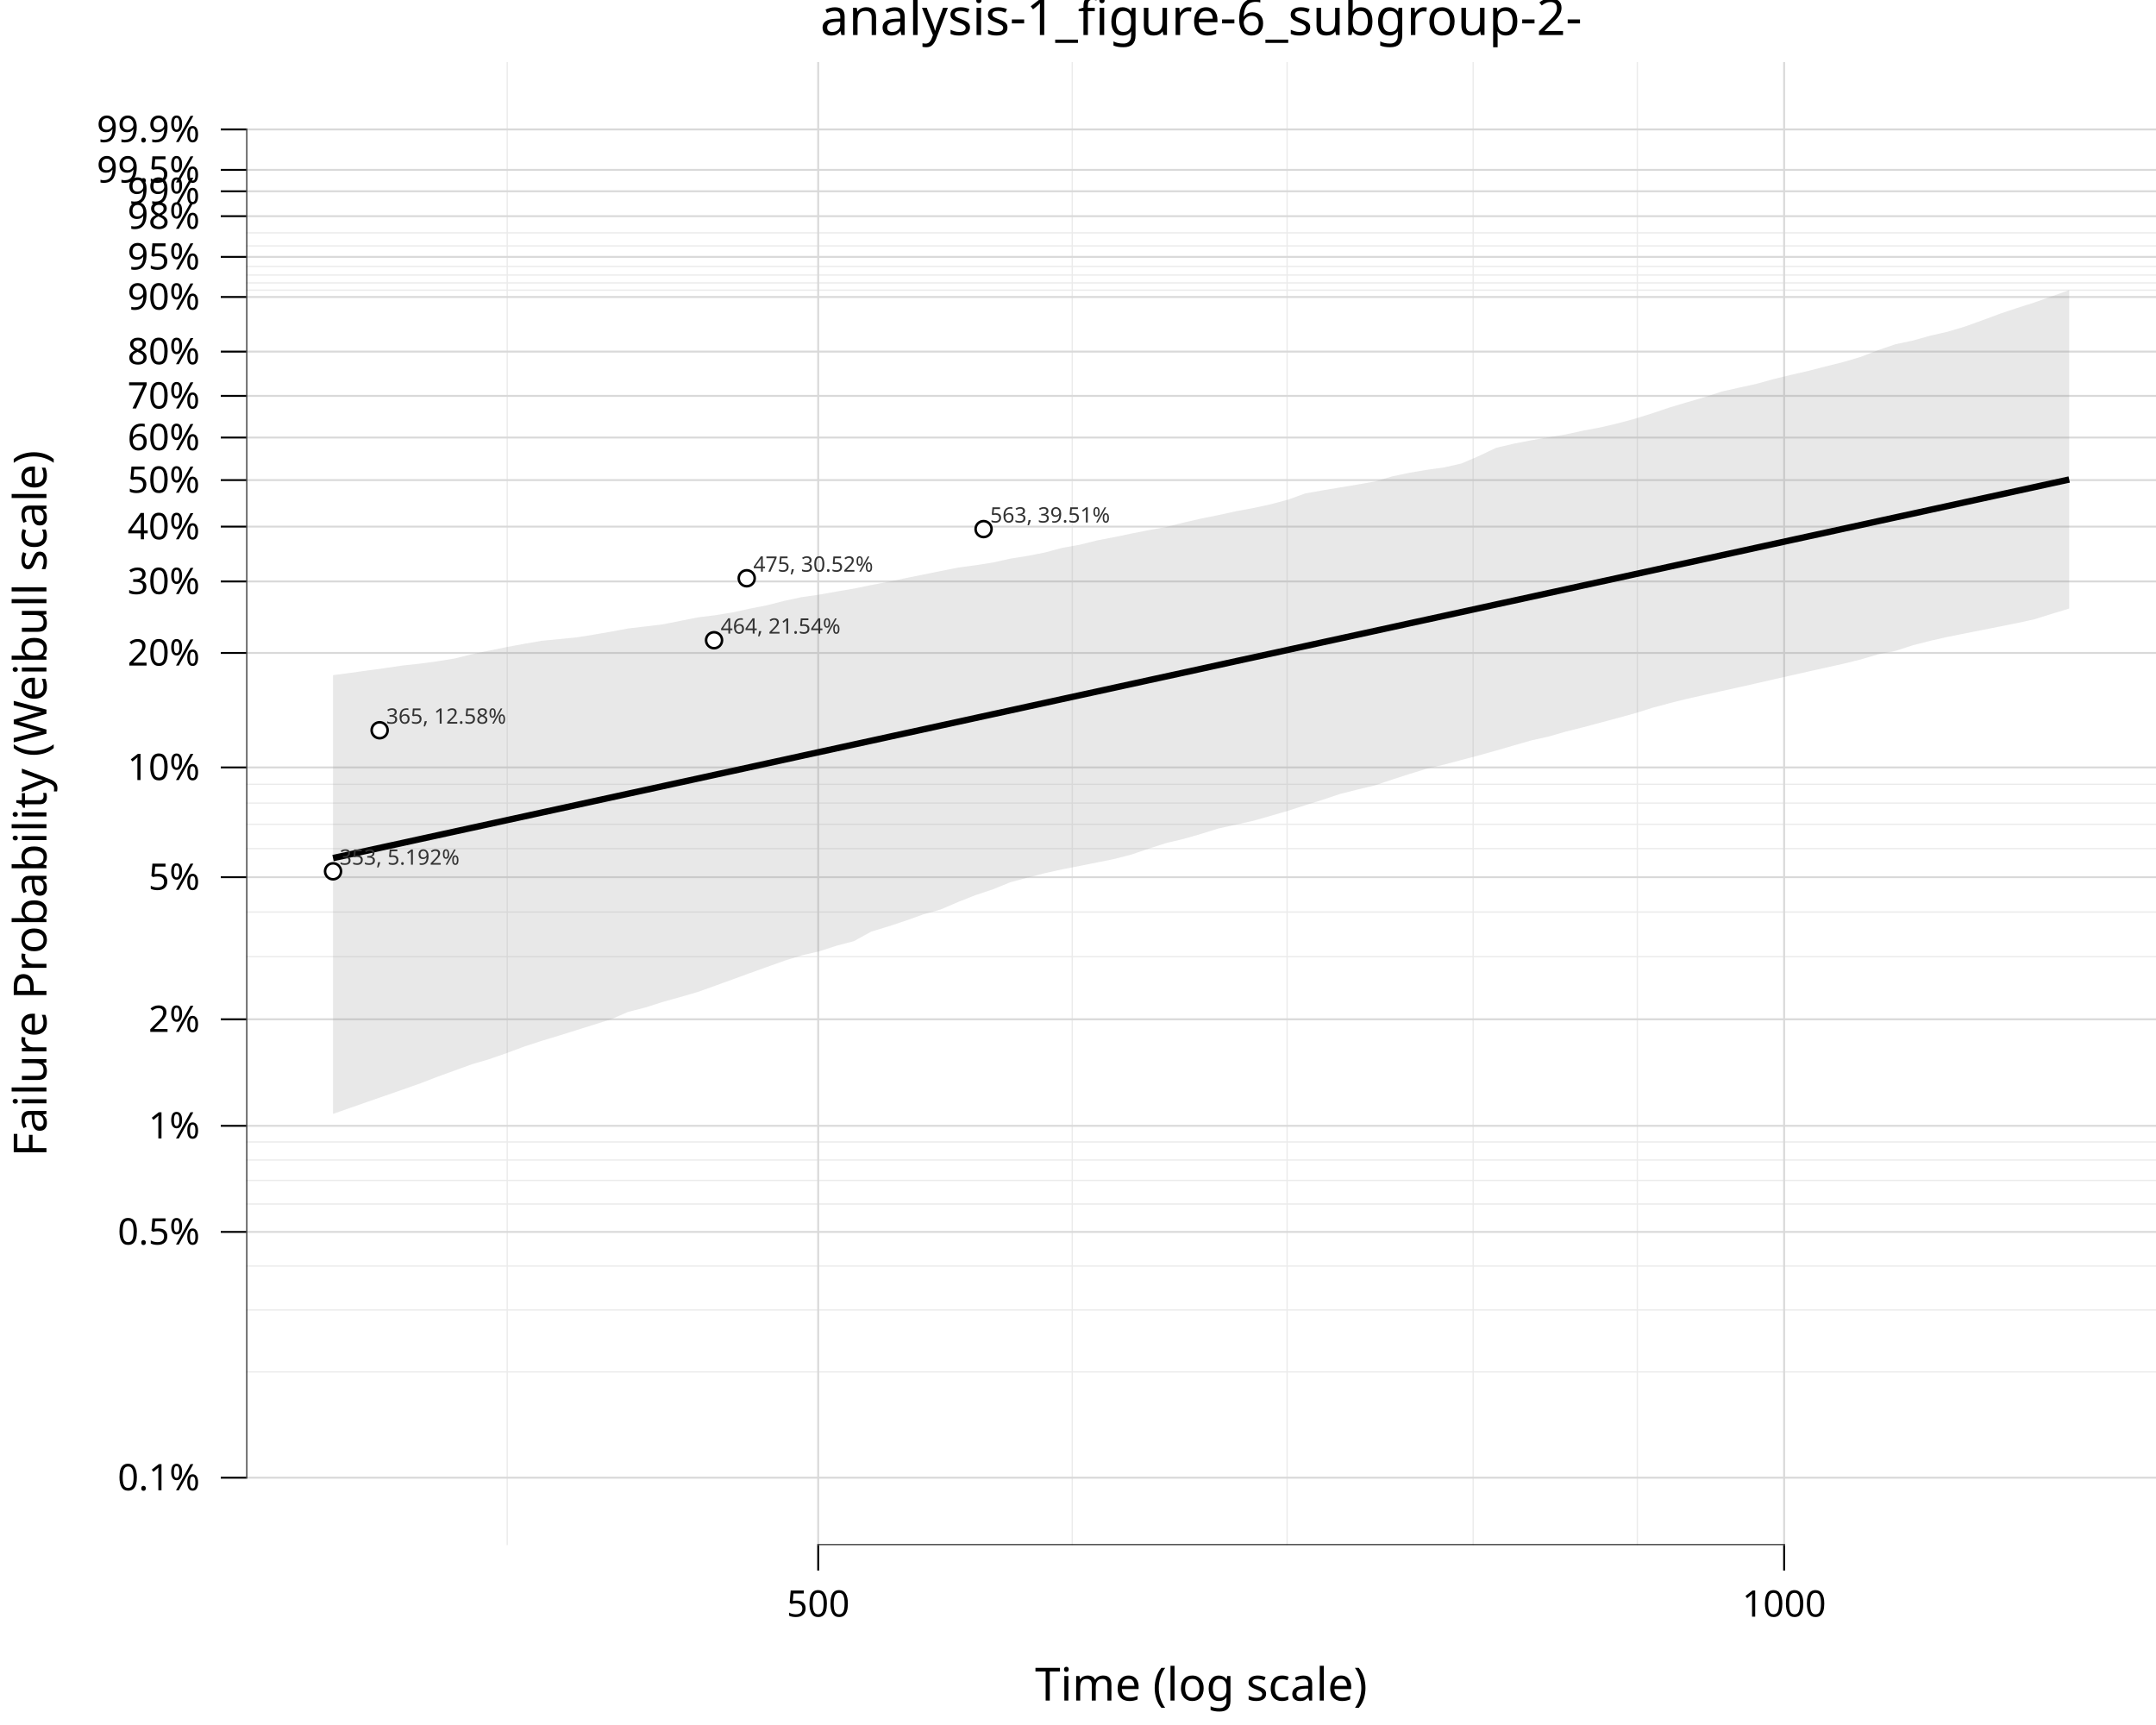
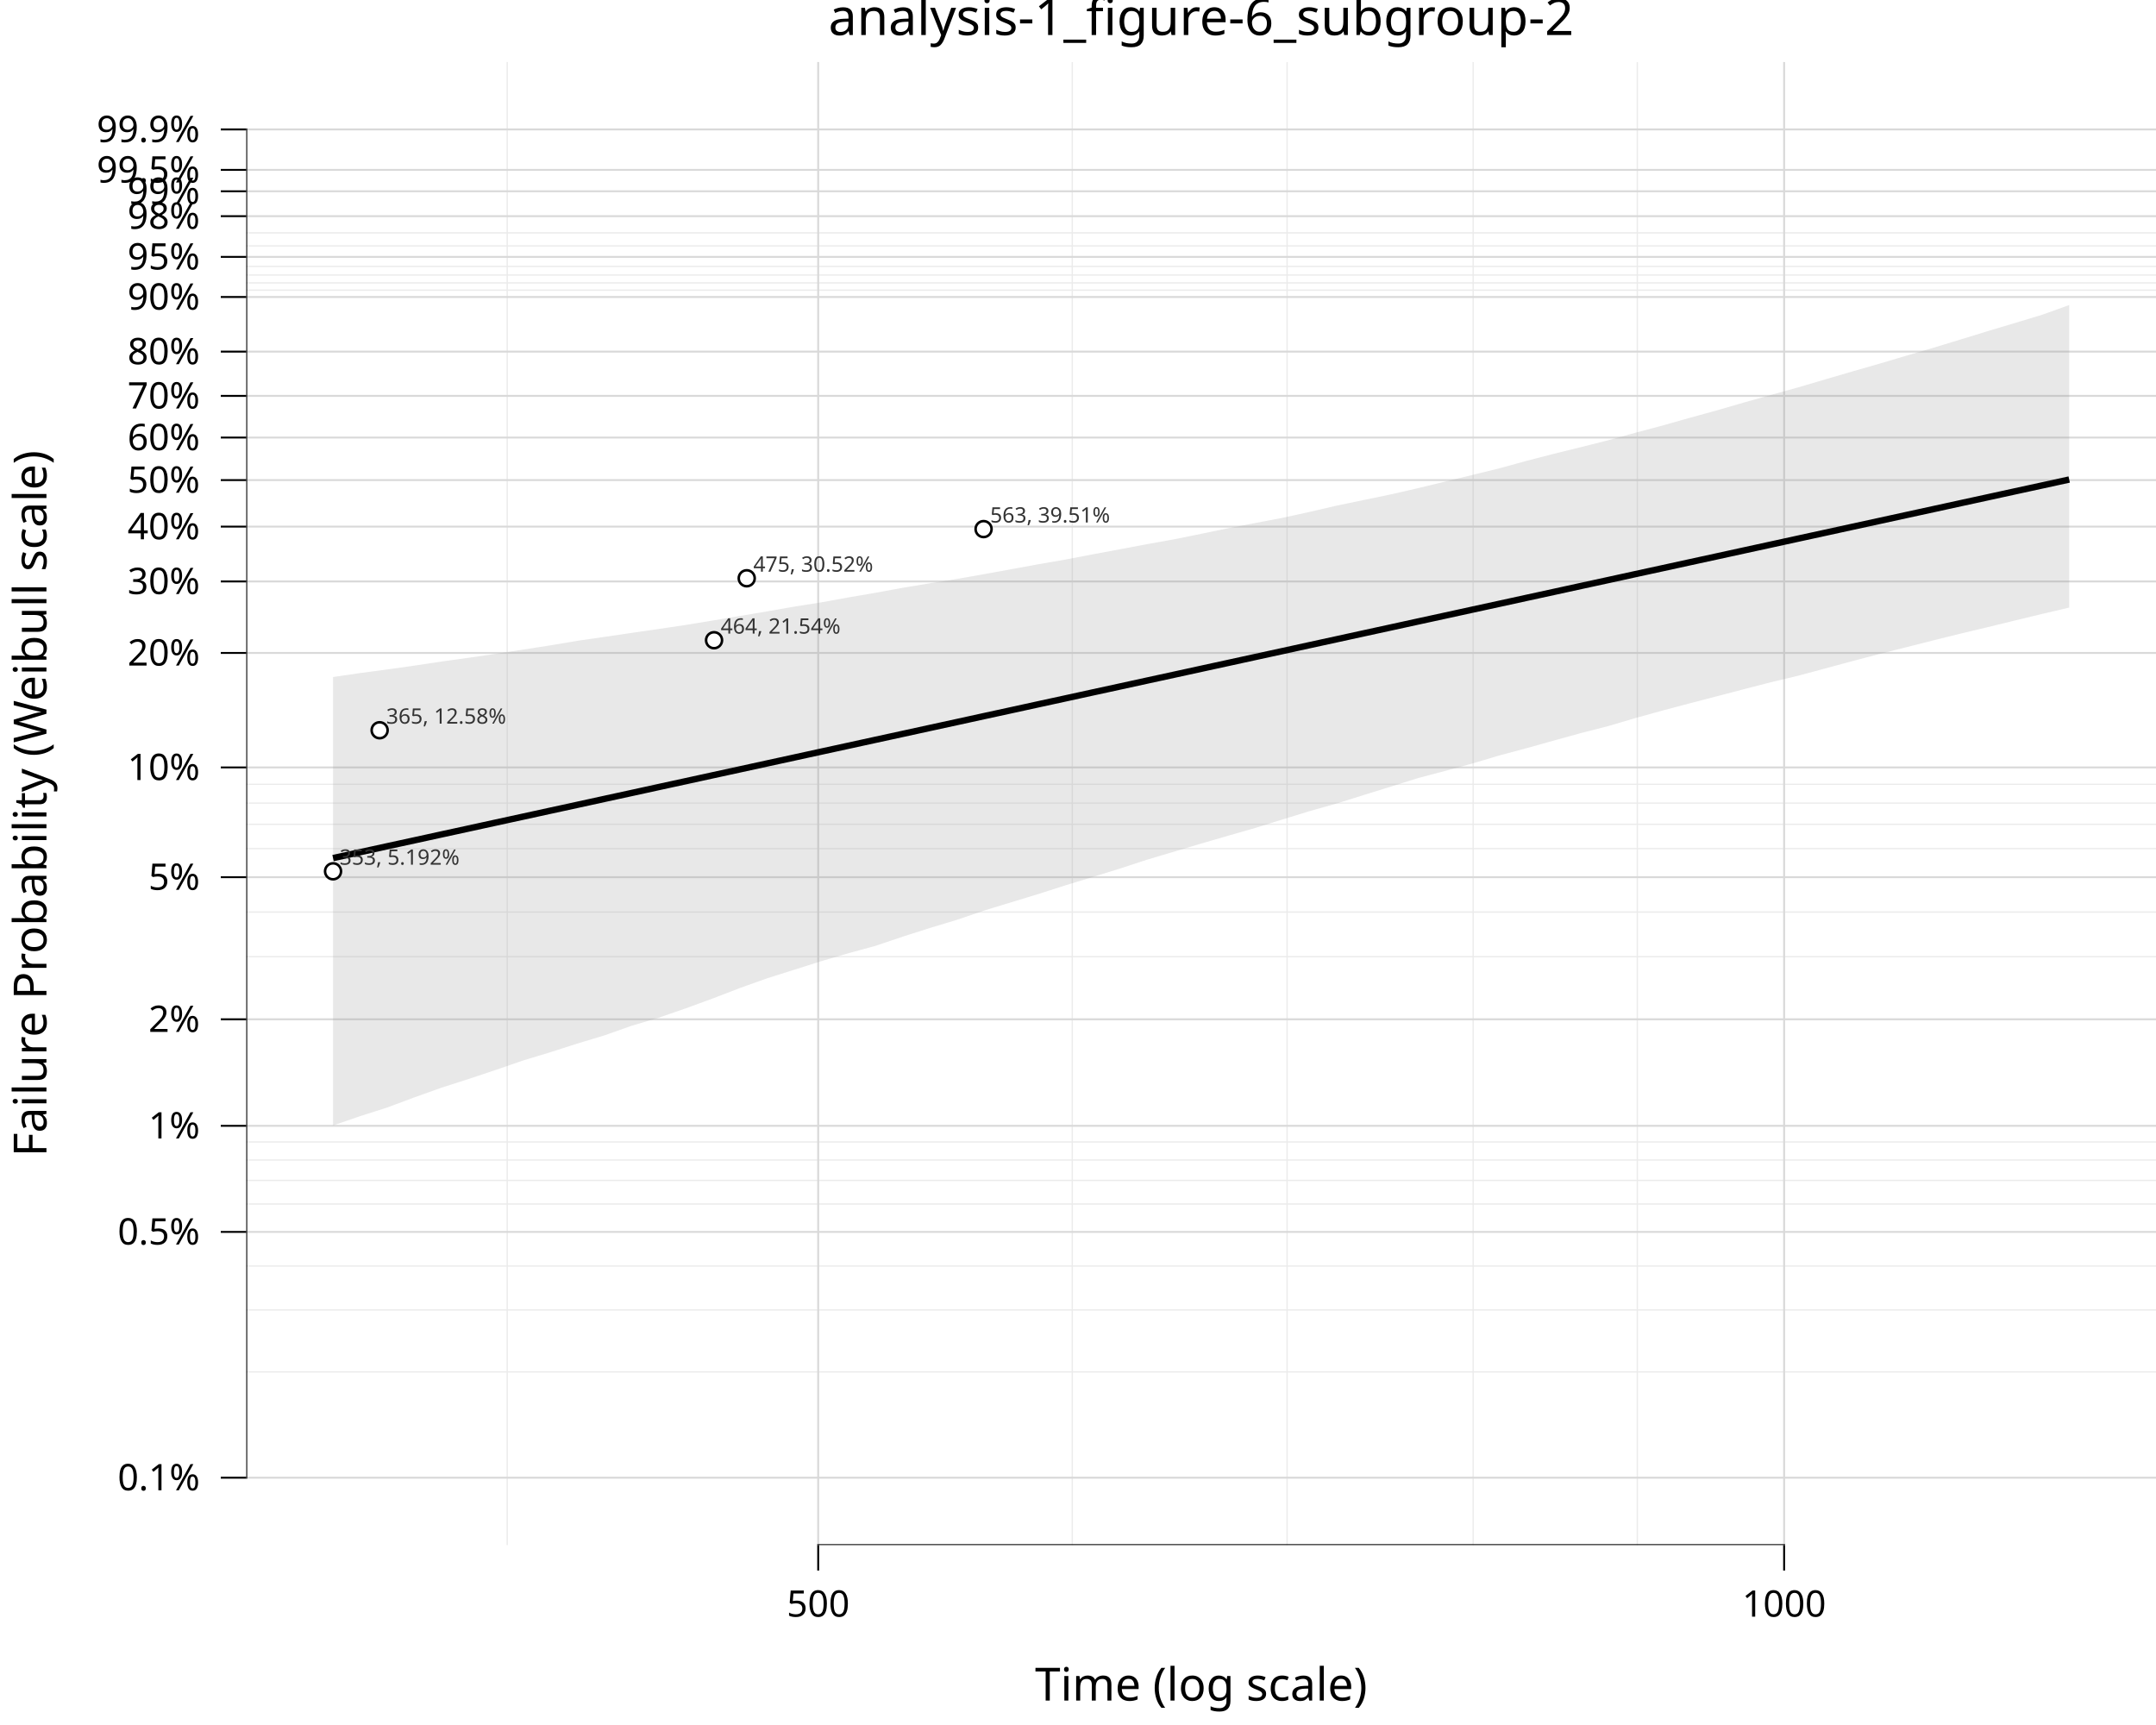
<svg xmlns="http://www.w3.org/2000/svg" class="svglite" data-engine-version="2.0" width="720.00pt" height="576.00pt" viewBox="0 0 720.00 576.00">
  <defs>
    <style type="text/css">
    .svglite line, .svglite polyline, .svglite polygon, .svglite path, .svglite rect, .svglite circle {
      fill: none;
      stroke: #000000;
      stroke-linecap: round;
      stroke-linejoin: round;
      stroke-miterlimit: 10.00;
    }
  </style>
  </defs>
  <rect width="100%" height="100%" style="stroke: none; fill: #FFFFFF;" />
  <defs>
    <clipPath id="cpMC4wMHw3MjAuMDB8MC4wMHw1NzYuMDA=">
      <rect x="0.00" y="0.00" width="720.00" height="576.00" />
    </clipPath>
  </defs>
  <g clip-path="url(#cpMC4wMHw3MjAuMDB8MC4wMHw1NzYuMDA=)">
    <rect x="0.00" y="0.00" width="720.00" height="576.00" style="stroke-width: 10.67; stroke: none;" />
  </g>
  <defs>
    <clipPath id="cpODIuMjR8NzIwLjAwfDIwLjcxfDUxNS45Mw==">
      <rect x="82.24" y="20.71" width="637.76" height="495.22" />
    </clipPath>
  </defs>
  <g clip-path="url(#cpODIuMjR8NzIwLjAwfDIwLjcxfDUxNS45Mw==)">
    <rect x="82.24" y="20.71" width="637.76" height="495.22" style="stroke-width: 10.67; stroke: none;" />
    <polyline points="82.24,458.09 720.00,458.09 " style="stroke-width: 0.43; stroke: #EBEBEB; stroke-linecap: butt;" />
    <polyline points="82.24,437.42 720.00,437.42 " style="stroke-width: 0.43; stroke: #EBEBEB; stroke-linecap: butt;" />
    <polyline points="82.24,422.74 720.00,422.74 " style="stroke-width: 0.43; stroke: #EBEBEB; stroke-linecap: butt;" />
    <polyline points="82.24,402.04 720.00,402.04 " style="stroke-width: 0.43; stroke: #EBEBEB; stroke-linecap: butt;" />
    <polyline points="82.24,394.16 720.00,394.16 " style="stroke-width: 0.43; stroke: #EBEBEB; stroke-linecap: butt;" />
    <polyline points="82.24,387.34 720.00,387.34 " style="stroke-width: 0.43; stroke: #EBEBEB; stroke-linecap: butt;" />
    <polyline points="82.24,381.31 720.00,381.31 " style="stroke-width: 0.43; stroke: #EBEBEB; stroke-linecap: butt;" />
    <polyline points="82.24,319.45 720.00,319.45 " style="stroke-width: 0.43; stroke: #EBEBEB; stroke-linecap: butt;" />
    <polyline points="82.24,304.54 720.00,304.54 " style="stroke-width: 0.43; stroke: #EBEBEB; stroke-linecap: butt;" />
    <polyline points="82.24,283.36 720.00,283.36 " style="stroke-width: 0.43; stroke: #EBEBEB; stroke-linecap: butt;" />
    <polyline points="82.24,275.24 720.00,275.24 " style="stroke-width: 0.43; stroke: #EBEBEB; stroke-linecap: butt;" />
    <polyline points="82.24,268.17 720.00,268.17 " style="stroke-width: 0.43; stroke: #EBEBEB; stroke-linecap: butt;" />
    <polyline points="82.24,261.89 720.00,261.89 " style="stroke-width: 0.43; stroke: #EBEBEB; stroke-linecap: butt;" />
    <polyline points="82.24,194.15 720.00,194.15 " style="stroke-width: 0.43; stroke: #EBEBEB; stroke-linecap: butt;" />
    <polyline points="82.24,132.19 720.00,132.19 " style="stroke-width: 0.43; stroke: #EBEBEB; stroke-linecap: butt;" />
    <polyline points="82.24,96.89 720.00,96.89 " style="stroke-width: 0.43; stroke: #EBEBEB; stroke-linecap: butt;" />
    <polyline points="82.24,94.46 720.00,94.46 " style="stroke-width: 0.43; stroke: #EBEBEB; stroke-linecap: butt;" />
    <polyline points="82.24,91.83 720.00,91.83 " style="stroke-width: 0.43; stroke: #EBEBEB; stroke-linecap: butt;" />
    <polyline points="82.24,88.96 720.00,88.96 " style="stroke-width: 0.43; stroke: #EBEBEB; stroke-linecap: butt;" />
    <polyline points="82.24,85.77 720.00,85.77 " style="stroke-width: 0.43; stroke: #EBEBEB; stroke-linecap: butt;" />
    <polyline points="82.24,82.11 720.00,82.11 " style="stroke-width: 0.43; stroke: #EBEBEB; stroke-linecap: butt;" />
    <polyline points="82.24,77.75 720.00,77.75 " style="stroke-width: 0.43; stroke: #EBEBEB; stroke-linecap: butt;" />
    <polyline points="169.39,515.93 169.39,20.71 " style="stroke-width: 0.43; stroke: #EBEBEB; stroke-linecap: butt;" />
    <polyline points="358.09,515.93 358.09,20.71 " style="stroke-width: 0.43; stroke: #EBEBEB; stroke-linecap: butt;" />
    <polyline points="429.82,515.93 429.82,20.71 " style="stroke-width: 0.43; stroke: #EBEBEB; stroke-linecap: butt;" />
    <polyline points="491.96,515.93 491.96,20.71 " style="stroke-width: 0.43; stroke: #EBEBEB; stroke-linecap: butt;" />
    <polyline points="546.78,515.93 546.78,20.71 " style="stroke-width: 0.43; stroke: #EBEBEB; stroke-linecap: butt;" />
    <polyline points="82.24,493.42 720.00,493.42 " style="stroke-width: 0.64; stroke: #D9D9D9; stroke-linecap: butt;" />
    <polyline points="82.24,411.35 720.00,411.35 " style="stroke-width: 0.64; stroke: #D9D9D9; stroke-linecap: butt;" />
    <polyline points="82.24,375.92 720.00,375.92 " style="stroke-width: 0.64; stroke: #D9D9D9; stroke-linecap: butt;" />
    <polyline points="82.24,340.36 720.00,340.36 " style="stroke-width: 0.64; stroke: #D9D9D9; stroke-linecap: butt;" />
    <polyline points="82.24,292.91 720.00,292.91 " style="stroke-width: 0.64; stroke: #D9D9D9; stroke-linecap: butt;" />
    <polyline points="82.24,256.25 720.00,256.25 " style="stroke-width: 0.64; stroke: #D9D9D9; stroke-linecap: butt;" />
    <polyline points="82.24,218.03 720.00,218.03 " style="stroke-width: 0.64; stroke: #D9D9D9; stroke-linecap: butt;" />
    <polyline points="82.24,194.15 720.00,194.15 " style="stroke-width: 0.64; stroke: #D9D9D9; stroke-linecap: butt;" />
    <polyline points="82.24,175.85 720.00,175.85 " style="stroke-width: 0.64; stroke: #D9D9D9; stroke-linecap: butt;" />
    <polyline points="82.24,160.31 720.00,160.31 " style="stroke-width: 0.64; stroke: #D9D9D9; stroke-linecap: butt;" />
    <polyline points="82.24,146.10 720.00,146.10 " style="stroke-width: 0.64; stroke: #D9D9D9; stroke-linecap: butt;" />
    <polyline points="82.24,132.19 720.00,132.19 " style="stroke-width: 0.64; stroke: #D9D9D9; stroke-linecap: butt;" />
    <polyline points="82.24,117.41 720.00,117.41 " style="stroke-width: 0.64; stroke: #D9D9D9; stroke-linecap: butt;" />
    <polyline points="82.24,99.17 720.00,99.17 " style="stroke-width: 0.64; stroke: #D9D9D9; stroke-linecap: butt;" />
    <polyline points="82.24,85.77 720.00,85.77 " style="stroke-width: 0.64; stroke: #D9D9D9; stroke-linecap: butt;" />
    <polyline points="82.24,72.18 720.00,72.18 " style="stroke-width: 0.64; stroke: #D9D9D9; stroke-linecap: butt;" />
    <polyline points="82.24,63.87 720.00,63.87 " style="stroke-width: 0.64; stroke: #D9D9D9; stroke-linecap: butt;" />
    <polyline points="82.24,56.73 720.00,56.73 " style="stroke-width: 0.64; stroke: #D9D9D9; stroke-linecap: butt;" />
    <polyline points="82.24,43.22 720.00,43.22 " style="stroke-width: 0.64; stroke: #D9D9D9; stroke-linecap: butt;" />
    <polyline points="273.24,515.93 273.24,20.71 " style="stroke-width: 0.64; stroke: #D9D9D9; stroke-linecap: butt;" />
    <polyline points="595.81,515.93 595.81,20.71 " style="stroke-width: 0.64; stroke: #D9D9D9; stroke-linecap: butt;" />
-     <polygon points="111.22,225.44 117.02,224.68 122.82,223.87 128.62,223.08 134.42,222.22 140.21,221.60 146.01,220.82 151.81,219.89 157.61,218.45 163.41,217.24 169.20,216.07 175.00,214.99 180.80,213.98 186.60,213.41 192.39,212.85 198.19,211.93 203.99,210.93 209.79,209.85 215.59,209.17 221.38,208.47 227.18,207.32 232.98,206.16 238.78,205.44 244.58,204.50 250.37,203.24 256.17,202.10 261.97,200.62 267.77,199.38 273.56,198.56 279.36,197.52 285.16,196.54 290.96,195.35 296.76,194.25 302.55,193.02 308.35,191.85 314.15,190.68 319.95,189.51 325.75,188.74 331.54,187.84 337.34,186.54 343.14,185.62 348.94,184.49 354.73,182.93 360.53,181.91 366.33,180.46 372.13,179.35 377.93,178.14 383.72,177.00 389.52,175.95 395.32,174.48 401.12,173.16 406.92,171.99 412.71,170.72 418.51,169.65 424.31,168.39 430.11,166.85 435.90,164.76 441.70,163.73 447.50,162.77 453.30,161.80 459.10,160.79 464.89,159.08 470.69,157.86 476.49,156.88 482.29,156.07 488.09,154.76 493.88,152.26 499.68,149.51 505.48,148.16 511.28,147.03 517.07,146.02 522.87,145.06 528.67,143.80 534.47,142.71 540.27,141.36 546.06,139.79 551.86,137.98 557.66,136.03 563.46,134.30 569.26,132.61 575.05,130.72 580.85,129.42 586.65,128.15 592.45,126.54 598.24,125.14 604.04,123.81 609.84,122.31 615.64,120.87 621.44,119.15 627.23,116.91 633.03,114.94 638.83,113.71 644.63,112.08 650.43,110.76 656.22,109.03 662.02,106.94 667.82,104.79 673.62,102.84 679.41,101.00 685.21,98.94 691.01,96.89 691.01,203.20 685.21,204.97 679.41,206.78 673.62,208.05 667.82,209.21 662.02,210.36 656.22,211.51 650.43,212.66 644.63,213.97 638.83,215.46 633.03,217.33 627.23,218.47 621.44,220.20 615.64,221.62 609.84,222.91 604.04,224.21 598.24,225.51 592.45,226.82 586.65,228.15 580.85,229.46 575.05,230.74 569.26,232.03 563.46,233.33 557.66,234.77 551.86,236.33 546.06,238.16 540.27,239.75 534.47,241.30 528.67,242.85 522.87,244.30 517.07,245.96 511.28,247.26 505.48,248.93 499.68,250.61 493.88,252.23 488.09,253.76 482.29,255.30 476.49,256.67 470.69,258.45 464.89,260.32 459.10,262.27 453.30,263.65 447.50,265.12 441.70,267.06 435.90,268.87 430.11,270.74 424.31,272.43 418.51,274.08 412.71,275.37 406.92,276.64 401.12,278.44 395.32,280.11 389.52,281.48 383.72,283.34 377.93,285.32 372.13,286.82 366.33,287.99 360.53,289.15 354.73,290.28 348.94,291.56 343.14,293.06 337.34,294.62 331.54,296.98 325.75,298.90 319.95,301.19 314.15,303.68 308.35,305.32 302.55,307.40 296.76,309.31 290.96,311.07 285.16,314.26 279.36,315.79 273.56,317.67 267.77,319.00 261.97,320.80 256.17,322.87 250.37,324.95 244.58,327.07 238.78,329.17 232.98,331.25 227.18,332.93 221.38,334.54 215.59,336.40 209.79,337.88 203.99,340.37 198.19,342.20 192.39,344.02 186.60,345.83 180.80,347.58 175.00,349.48 169.20,351.64 163.41,353.66 157.61,355.37 151.81,357.47 146.01,359.57 140.21,361.81 134.42,363.85 128.62,365.87 122.82,367.88 117.02,369.91 111.22,371.94 " style="stroke-width: 0.00; stroke: none; stroke-linecap: butt; fill: #999999; fill-opacity: 0.22;" />
-     <polyline points="111.22,225.44 117.02,224.68 122.82,223.87 128.62,223.08 134.42,222.22 140.21,221.60 146.01,220.82 151.81,219.89 157.61,218.45 163.41,217.24 169.20,216.07 175.00,214.99 180.80,213.98 186.60,213.41 192.39,212.85 198.19,211.93 203.99,210.93 209.79,209.85 215.59,209.17 221.38,208.47 227.18,207.32 232.98,206.16 238.78,205.44 244.58,204.50 250.37,203.24 256.17,202.10 261.97,200.62 267.77,199.38 273.56,198.56 279.36,197.52 285.16,196.54 290.96,195.35 296.76,194.25 302.55,193.02 308.35,191.85 314.15,190.68 319.95,189.51 325.75,188.74 331.54,187.84 337.34,186.54 343.14,185.62 348.94,184.49 354.73,182.93 360.53,181.91 366.33,180.46 372.13,179.35 377.93,178.14 383.72,177.00 389.52,175.95 395.32,174.48 401.12,173.16 406.92,171.99 412.71,170.72 418.51,169.65 424.31,168.39 430.11,166.85 435.90,164.76 441.70,163.73 447.50,162.77 453.30,161.80 459.10,160.79 464.89,159.08 470.69,157.86 476.49,156.88 482.29,156.07 488.09,154.76 493.88,152.26 499.68,149.51 505.48,148.16 511.28,147.03 517.07,146.02 522.87,145.06 528.67,143.80 534.47,142.71 540.27,141.36 546.06,139.79 551.86,137.98 557.66,136.03 563.46,134.30 569.26,132.61 575.05,130.72 580.85,129.42 586.65,128.15 592.45,126.54 598.24,125.14 604.04,123.81 609.84,122.31 615.64,120.87 621.44,119.15 627.23,116.91 633.03,114.94 638.83,113.71 644.63,112.08 650.43,110.76 656.22,109.03 662.02,106.94 667.82,104.79 673.62,102.84 679.41,101.00 685.21,98.94 691.01,96.89 " style="stroke-width: 1.07; stroke: none; stroke-linecap: butt;" />
-     <polyline points="691.01,203.20 685.21,204.97 679.41,206.78 673.62,208.05 667.82,209.21 662.02,210.36 656.22,211.51 650.43,212.66 644.63,213.97 638.83,215.46 633.03,217.33 627.23,218.47 621.44,220.20 615.64,221.62 609.84,222.91 604.04,224.21 598.24,225.51 592.45,226.82 586.65,228.15 580.85,229.46 575.05,230.74 569.26,232.03 563.46,233.33 557.66,234.77 551.86,236.33 546.06,238.16 540.27,239.75 534.47,241.30 528.67,242.85 522.87,244.30 517.07,245.96 511.28,247.26 505.48,248.93 499.68,250.61 493.88,252.23 488.09,253.76 482.29,255.30 476.49,256.67 470.69,258.45 464.89,260.32 459.10,262.27 453.30,263.65 447.50,265.12 441.70,267.06 435.90,268.87 430.11,270.74 424.31,272.43 418.51,274.08 412.71,275.37 406.92,276.64 401.12,278.44 395.32,280.11 389.52,281.48 383.72,283.34 377.93,285.32 372.13,286.82 366.33,287.99 360.53,289.15 354.73,290.28 348.94,291.56 343.14,293.06 337.34,294.62 331.54,296.98 325.75,298.90 319.95,301.19 314.15,303.68 308.35,305.32 302.55,307.40 296.76,309.31 290.96,311.07 285.16,314.26 279.36,315.79 273.56,317.67 267.77,319.00 261.97,320.80 256.17,322.87 250.37,324.95 244.58,327.07 238.78,329.17 232.98,331.25 227.18,332.93 221.38,334.54 215.59,336.40 209.79,337.88 203.99,340.37 198.19,342.20 192.39,344.02 186.60,345.83 180.80,347.58 175.00,349.48 169.20,351.64 163.41,353.66 157.61,355.37 151.81,357.47 146.01,359.57 140.21,361.81 134.42,363.85 128.62,365.87 122.82,367.88 117.02,369.91 111.22,371.94 " style="stroke-width: 1.07; stroke: none; stroke-linecap: butt;" />
-     <polyline points="111.22,286.52 117.02,285.26 122.82,284.00 128.62,282.73 134.42,281.47 140.21,280.20 146.01,278.94 151.81,277.67 157.61,276.41 163.41,275.15 169.20,273.88 175.00,272.62 180.80,271.35 186.60,270.09 192.39,268.83 198.19,267.56 203.99,266.30 209.79,265.03 215.59,263.77 221.38,262.51 227.18,261.24 232.98,259.98 238.78,258.71 244.58,257.45 250.37,256.19 256.17,254.92 261.97,253.66 267.77,252.39 273.56,251.13 279.36,249.87 285.16,248.60 290.96,247.34 296.76,246.07 302.55,244.81 308.35,243.55 314.15,242.28 319.95,241.02 325.75,239.75 331.54,238.49 337.34,237.23 343.14,235.96 348.94,234.70 354.73,233.43 360.53,232.17 366.33,230.91 372.13,229.64 377.93,228.38 383.72,227.11 389.52,225.85 395.32,224.59 401.12,223.32 406.92,222.06 412.71,220.79 418.51,219.53 424.31,218.27 430.11,217.00 435.90,215.74 441.70,214.47 447.50,213.21 453.30,211.95 459.10,210.68 464.89,209.42 470.69,208.15 476.49,206.89 482.29,205.63 488.09,204.36 493.88,203.10 499.68,201.83 505.48,200.57 511.28,199.31 517.07,198.04 522.87,196.78 528.67,195.51 534.47,194.25 540.27,192.99 546.06,191.72 551.86,190.46 557.66,189.19 563.46,187.93 569.26,186.67 575.05,185.40 580.85,184.14 586.65,182.87 592.45,181.61 598.24,180.34 604.04,179.08 609.84,177.82 615.64,176.55 621.44,175.29 627.23,174.02 633.03,172.76 638.83,171.50 644.63,170.23 650.43,168.97 656.22,167.70 662.02,166.44 667.82,165.18 673.62,163.91 679.41,162.65 685.21,161.38 691.01,160.12 " style="stroke-width: 2.13; stroke-linecap: butt;" />
+     <polygon points="111.22,226.07 120.28,224.74 129.34,223.54 138.40,222.26 147.46,220.89 156.52,219.63 165.58,218.32 174.64,216.92 183.70,215.51 192.76,213.98 201.82,212.67 210.88,211.34 219.93,210.03 228.99,208.68 238.05,207.19 247.11,205.68 256.17,204.15 265.23,202.56 274.29,201.13 283.35,199.49 292.41,197.93 301.47,196.27 310.53,194.77 319.59,193.31 328.64,191.71 337.70,190.07 346.76,188.41 355.82,186.84 364.88,185.11 373.94,183.42 383.00,181.71 392.06,180.09 401.12,178.25 410.18,176.38 419.24,174.63 428.30,172.91 437.35,170.93 446.41,168.83 455.47,166.95 464.53,165.07 473.59,162.99 482.65,160.80 491.71,158.59 500.77,156.36 509.83,153.88 518.89,151.53 527.95,149.31 537.01,147.02 546.06,144.53 555.12,142.11 564.18,139.55 573.24,137.06 582.30,134.43 591.36,131.89 600.42,129.37 609.48,126.70 618.54,124.05 627.60,121.45 636.66,118.76 645.71,116.11 654.77,113.35 663.83,110.56 672.89,107.85 681.95,105.11 691.01,101.86 691.01,202.88 681.95,205.00 672.89,207.19 663.83,209.41 654.77,211.56 645.71,213.81 636.66,216.10 627.60,218.39 618.54,220.77 609.48,223.22 600.42,225.65 591.36,227.81 582.30,230.15 573.24,232.52 564.18,234.88 555.12,237.28 546.06,239.79 537.01,242.47 527.95,244.78 518.89,247.29 509.83,249.82 500.77,252.24 491.71,254.94 482.65,257.41 473.59,259.80 464.53,262.64 455.47,265.45 446.41,268.29 437.35,270.84 428.30,273.63 419.24,276.45 410.18,279.05 401.12,281.68 392.06,284.38 383.00,287.08 373.94,290.05 364.88,292.85 355.82,295.62 346.76,298.53 337.70,301.28 328.64,304.05 319.59,307.13 310.53,309.87 301.47,312.76 292.41,315.82 283.35,318.29 274.29,320.94 265.23,323.81 256.17,326.67 247.11,329.91 238.05,333.39 228.99,336.71 219.93,339.84 210.88,342.54 201.82,345.74 192.76,348.47 183.70,351.38 174.64,354.12 165.58,357.26 156.52,360.28 147.46,363.18 138.40,366.42 129.34,369.80 120.28,372.69 111.22,375.81 " style="stroke-width: 0.00; stroke: none; stroke-linecap: butt; fill: #999999; fill-opacity: 0.22;" />
+     <polyline points="111.22,226.07 120.28,224.74 129.34,223.54 138.40,222.26 147.46,220.89 156.52,219.63 165.58,218.32 174.64,216.92 183.70,215.51 192.76,213.98 201.82,212.67 210.88,211.34 219.93,210.03 228.99,208.68 238.05,207.19 247.11,205.68 256.17,204.15 265.23,202.56 274.29,201.13 283.35,199.49 292.41,197.93 301.47,196.27 310.53,194.77 319.59,193.31 328.64,191.71 337.70,190.07 346.76,188.41 355.82,186.84 364.88,185.11 373.94,183.42 383.00,181.71 392.06,180.09 401.12,178.25 410.18,176.38 419.24,174.63 428.30,172.91 437.35,170.93 446.41,168.83 455.47,166.95 464.53,165.07 473.59,162.99 482.65,160.80 491.71,158.59 500.77,156.36 509.83,153.88 518.89,151.53 527.95,149.31 537.01,147.02 546.06,144.53 555.12,142.11 564.18,139.55 573.24,137.06 582.30,134.43 591.36,131.89 600.42,129.37 609.48,126.70 618.54,124.05 627.60,121.45 636.66,118.76 645.71,116.11 654.77,113.35 663.83,110.56 672.89,107.85 681.95,105.11 691.01,101.86 " style="stroke-width: 1.07; stroke: none; stroke-linecap: butt;" />
+     <polyline points="691.01,202.88 681.95,205.00 672.89,207.19 663.83,209.41 654.77,211.56 645.71,213.81 636.66,216.10 627.60,218.39 618.54,220.77 609.48,223.22 600.42,225.65 591.36,227.81 582.30,230.15 573.24,232.52 564.18,234.88 555.12,237.28 546.06,239.79 537.01,242.47 527.95,244.78 518.89,247.29 509.83,249.82 500.77,252.24 491.71,254.94 482.65,257.41 473.59,259.80 464.53,262.64 455.47,265.45 446.41,268.29 437.35,270.84 428.30,273.63 419.24,276.45 410.18,279.05 401.12,281.68 392.06,284.38 383.00,287.08 373.94,290.05 364.88,292.85 355.82,295.62 346.76,298.53 337.70,301.28 328.64,304.05 319.59,307.13 310.53,309.87 301.47,312.76 292.41,315.82 283.35,318.29 274.29,320.94 265.23,323.81 256.17,326.67 247.11,329.91 238.05,333.39 228.99,336.71 219.93,339.84 210.88,342.54 201.82,345.74 192.76,348.47 183.70,351.38 174.64,354.12 165.58,357.26 156.52,360.28 147.46,363.18 138.40,366.42 129.34,369.80 120.28,372.69 111.22,375.81 " style="stroke-width: 1.07; stroke: none; stroke-linecap: butt;" />
+     <polyline points="111.22,286.52 120.28,284.55 129.34,282.57 138.40,280.60 147.46,278.62 156.52,276.65 165.58,274.67 174.64,272.70 183.70,270.72 192.76,268.75 201.82,266.77 210.88,264.80 219.93,262.82 228.99,260.85 238.05,258.87 247.11,256.90 256.17,254.92 265.23,252.95 274.29,250.97 283.35,249.00 292.41,247.02 301.47,245.05 310.53,243.07 319.59,241.10 328.64,239.12 337.70,237.15 346.76,235.17 355.82,233.20 364.88,231.22 373.94,229.25 383.00,227.27 392.06,225.30 401.12,223.32 410.18,221.35 419.24,219.37 428.30,217.40 437.35,215.42 446.41,213.45 455.47,211.47 464.53,209.50 473.59,207.52 482.65,205.55 491.71,203.57 500.77,201.60 509.83,199.62 518.89,197.65 527.95,195.67 537.01,193.70 546.06,191.72 555.12,189.75 564.18,187.77 573.24,185.80 582.30,183.82 591.36,181.85 600.42,179.87 609.48,177.90 618.54,175.92 627.60,173.95 636.66,171.97 645.71,170.00 654.77,168.02 663.83,166.05 672.89,164.07 681.95,162.10 691.01,160.12 " style="stroke-width: 2.13; stroke-linecap: butt;" />
    <circle cx="111.22" cy="290.94" r="2.67" style="stroke-width: 0.85; fill: #FFFFFF;" />
    <circle cx="126.78" cy="243.84" r="2.67" style="stroke-width: 0.85; fill: #FFFFFF;" />
    <circle cx="238.46" cy="213.78" r="2.67" style="stroke-width: 0.85; fill: #FFFFFF;" />
    <circle cx="249.37" cy="193.09" r="2.67" style="stroke-width: 0.85; fill: #FFFFFF;" />
    <circle cx="328.47" cy="176.67" r="2.67" style="stroke-width: 0.85; fill: #FFFFFF;" />
    <text x="113.42" y="288.73" style="font-size: 7.11px; fill: #333333; font-family: sans;" textLength="43.90px" lengthAdjust="spacingAndGlyphs">  353, 5.192%</text>
    <text x="128.98" y="241.64" style="font-size: 7.11px; fill: #333333; font-family: sans;" textLength="43.90px" lengthAdjust="spacingAndGlyphs">  365, 12.58%</text>
    <text x="240.66" y="211.57" style="font-size: 7.11px; fill: #333333; font-family: sans;" textLength="43.90px" lengthAdjust="spacingAndGlyphs">  464, 21.54%</text>
    <text x="251.56" y="190.89" style="font-size: 7.11px; fill: #333333; font-family: sans;" textLength="43.90px" lengthAdjust="spacingAndGlyphs">  475, 30.52%</text>
    <text x="330.66" y="174.47" style="font-size: 7.11px; fill: #333333; font-family: sans;" textLength="43.90px" lengthAdjust="spacingAndGlyphs">  563, 39.51%</text>
    <line x1="272.92" y1="515.93" x2="596.13" y2="515.93" style="stroke-width: 0.64; stroke-linecap: butt;" />
    <line x1="82.24" y1="493.74" x2="82.24" y2="42.90" style="stroke-width: 0.64; stroke-linecap: butt;" />
    <rect x="82.24" y="20.71" width="637.76" height="495.22" style="stroke-width: 0.00; stroke: none;" />
  </g>
  <g clip-path="url(#cpMC4wMHw3MjAuMDB8MC4wMHw1NzYuMDA=)">
    <polyline points="82.24,515.93 82.24,20.71 " style="stroke-width: 0.00; stroke: none; stroke-linecap: butt;" />
    <text x="66.76" y="497.63" text-anchor="end" style="font-size: 12.24px; font-family: sans;" textLength="34.70px" lengthAdjust="spacingAndGlyphs">  0.1%</text>
    <text x="66.76" y="415.56" text-anchor="end" style="font-size: 12.24px; font-family: sans;" textLength="34.70px" lengthAdjust="spacingAndGlyphs">  0.5%</text>
    <text x="66.76" y="380.13" text-anchor="end" style="font-size: 12.24px; font-family: sans;" textLength="31.29px" lengthAdjust="spacingAndGlyphs">    1%</text>
    <text x="66.76" y="344.57" text-anchor="end" style="font-size: 12.24px; font-family: sans;" textLength="31.29px" lengthAdjust="spacingAndGlyphs">    2%</text>
    <text x="66.76" y="297.12" text-anchor="end" style="font-size: 12.24px; font-family: sans;" textLength="31.29px" lengthAdjust="spacingAndGlyphs">    5%</text>
    <text x="66.76" y="260.46" text-anchor="end" style="font-size: 12.24px; font-family: sans;" textLength="34.70px" lengthAdjust="spacingAndGlyphs">   10%</text>
    <text x="66.76" y="222.24" text-anchor="end" style="font-size: 12.24px; font-family: sans;" textLength="34.70px" lengthAdjust="spacingAndGlyphs">   20%</text>
    <text x="66.76" y="198.36" text-anchor="end" style="font-size: 12.24px; font-family: sans;" textLength="34.70px" lengthAdjust="spacingAndGlyphs">   30%</text>
    <text x="66.76" y="180.07" text-anchor="end" style="font-size: 12.24px; font-family: sans;" textLength="34.70px" lengthAdjust="spacingAndGlyphs">   40%</text>
    <text x="66.76" y="164.52" text-anchor="end" style="font-size: 12.24px; font-family: sans;" textLength="34.70px" lengthAdjust="spacingAndGlyphs">   50%</text>
    <text x="66.76" y="150.31" text-anchor="end" style="font-size: 12.24px; font-family: sans;" textLength="34.70px" lengthAdjust="spacingAndGlyphs">   60%</text>
    <text x="66.76" y="136.40" text-anchor="end" style="font-size: 12.24px; font-family: sans;" textLength="34.70px" lengthAdjust="spacingAndGlyphs">   70%</text>
    <text x="66.76" y="121.62" text-anchor="end" style="font-size: 12.24px; font-family: sans;" textLength="34.70px" lengthAdjust="spacingAndGlyphs">   80%</text>
    <text x="66.76" y="103.38" text-anchor="end" style="font-size: 12.24px; font-family: sans;" textLength="34.70px" lengthAdjust="spacingAndGlyphs">   90%</text>
    <text x="66.76" y="89.98" text-anchor="end" style="font-size: 12.24px; font-family: sans;" textLength="34.70px" lengthAdjust="spacingAndGlyphs">   95%</text>
    <text x="66.76" y="76.39" text-anchor="end" style="font-size: 12.24px; font-family: sans;" textLength="34.70px" lengthAdjust="spacingAndGlyphs">   98%</text>
    <text x="66.76" y="68.08" text-anchor="end" style="font-size: 12.24px; font-family: sans;" textLength="34.70px" lengthAdjust="spacingAndGlyphs">   99%</text>
    <text x="66.76" y="60.94" text-anchor="end" style="font-size: 12.24px; font-family: sans;" textLength="38.11px" lengthAdjust="spacingAndGlyphs"> 99.5%</text>
    <text x="66.76" y="47.43" text-anchor="end" style="font-size: 12.24px; font-family: sans;" textLength="38.11px" lengthAdjust="spacingAndGlyphs"> 99.9%</text>
    <polyline points="73.73,493.42 82.24,493.42 " style="stroke-width: 0.64; stroke-linecap: butt;" />
    <polyline points="73.73,411.35 82.24,411.35 " style="stroke-width: 0.64; stroke-linecap: butt;" />
    <polyline points="73.73,375.92 82.24,375.92 " style="stroke-width: 0.64; stroke-linecap: butt;" />
    <polyline points="73.73,340.36 82.24,340.36 " style="stroke-width: 0.64; stroke-linecap: butt;" />
    <polyline points="73.73,292.91 82.24,292.91 " style="stroke-width: 0.64; stroke-linecap: butt;" />
    <polyline points="73.73,256.25 82.24,256.25 " style="stroke-width: 0.64; stroke-linecap: butt;" />
    <polyline points="73.73,218.03 82.24,218.03 " style="stroke-width: 0.64; stroke-linecap: butt;" />
    <polyline points="73.73,194.15 82.24,194.15 " style="stroke-width: 0.64; stroke-linecap: butt;" />
    <polyline points="73.73,175.85 82.24,175.85 " style="stroke-width: 0.64; stroke-linecap: butt;" />
    <polyline points="73.73,160.31 82.24,160.31 " style="stroke-width: 0.64; stroke-linecap: butt;" />
    <polyline points="73.73,146.10 82.24,146.10 " style="stroke-width: 0.64; stroke-linecap: butt;" />
    <polyline points="73.73,132.19 82.24,132.19 " style="stroke-width: 0.64; stroke-linecap: butt;" />
    <polyline points="73.73,117.41 82.24,117.41 " style="stroke-width: 0.64; stroke-linecap: butt;" />
    <polyline points="73.73,99.17 82.24,99.17 " style="stroke-width: 0.64; stroke-linecap: butt;" />
    <polyline points="73.73,85.77 82.24,85.77 " style="stroke-width: 0.64; stroke-linecap: butt;" />
    <polyline points="73.73,72.18 82.24,72.18 " style="stroke-width: 0.64; stroke-linecap: butt;" />
    <polyline points="73.73,63.87 82.24,63.87 " style="stroke-width: 0.64; stroke-linecap: butt;" />
    <polyline points="73.73,56.73 82.24,56.73 " style="stroke-width: 0.64; stroke-linecap: butt;" />
    <polyline points="73.73,43.22 82.24,43.22 " style="stroke-width: 0.64; stroke-linecap: butt;" />
    <polyline points="82.24,515.93 720.00,515.93 " style="stroke-width: 0.00; stroke: none; stroke-linecap: butt;" />
    <polyline points="273.24,524.43 273.24,515.93 " style="stroke-width: 0.64; stroke-linecap: butt;" />
    <polyline points="595.81,524.43 595.81,515.93 " style="stroke-width: 0.64; stroke-linecap: butt;" />
    <text x="273.24" y="539.83" text-anchor="middle" style="font-size: 12.24px; font-family: sans;" textLength="27.22px" lengthAdjust="spacingAndGlyphs">  500</text>
    <text x="595.81" y="539.83" text-anchor="middle" style="font-size: 12.24px; font-family: sans;" textLength="30.63px" lengthAdjust="spacingAndGlyphs"> 1000</text>
    <text x="401.12" y="567.84" text-anchor="middle" style="font-size: 15.30px; font-family: sans;" textLength="108.84px" lengthAdjust="spacingAndGlyphs">Time (log scale)</text>
    <text transform="translate(15.51,268.32) rotate(-90)" text-anchor="middle" style="font-size: 15.30px; font-family: sans;" textLength="227.03px" lengthAdjust="spacingAndGlyphs">Failure Probability (Weibull scale)</text>
-     <text x="401.12" y="11.70" text-anchor="middle" style="font-size: 17.00px; font-family: sans;" textLength="244.78px" lengthAdjust="spacingAndGlyphs">analysis-1_figure-6_subgroup-2-</text>
+     <text x="401.12" y="11.70" text-anchor="middle" style="font-size: 17.00px; font-family: sans;" textLength="239.12px" lengthAdjust="spacingAndGlyphs">analysis-1_figure-6_subgroup-2</text>
  </g>
</svg>
